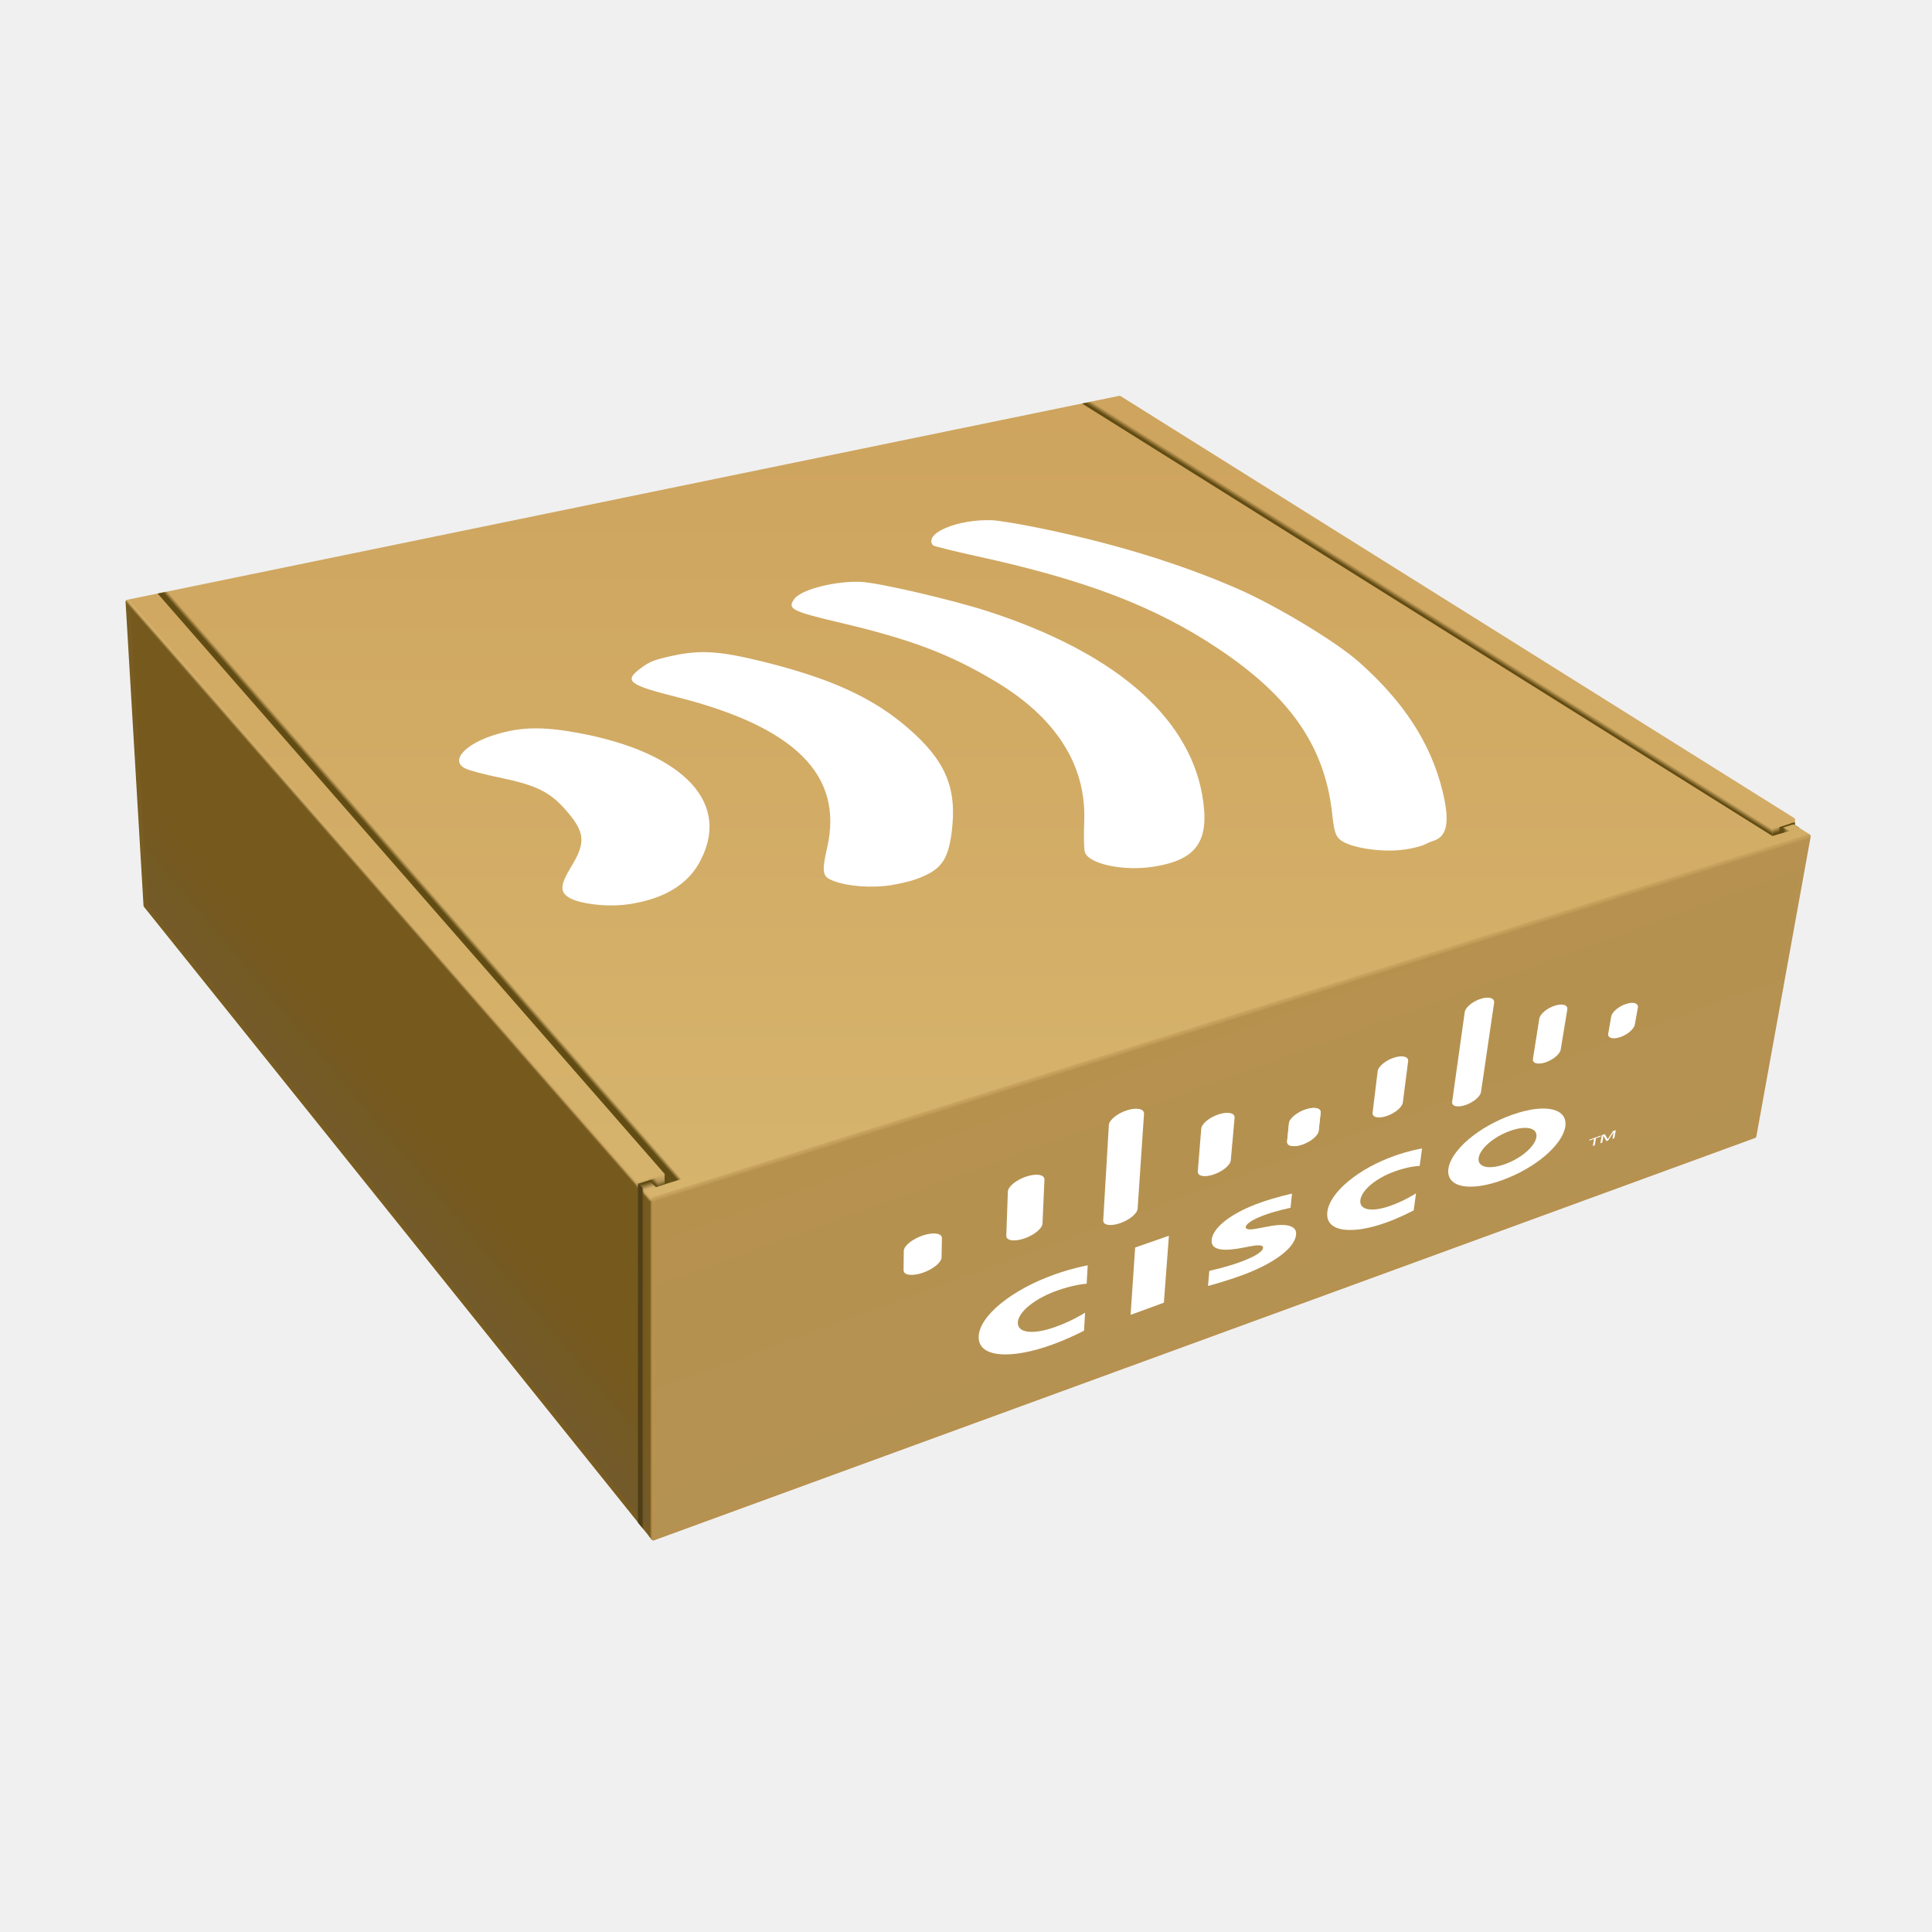
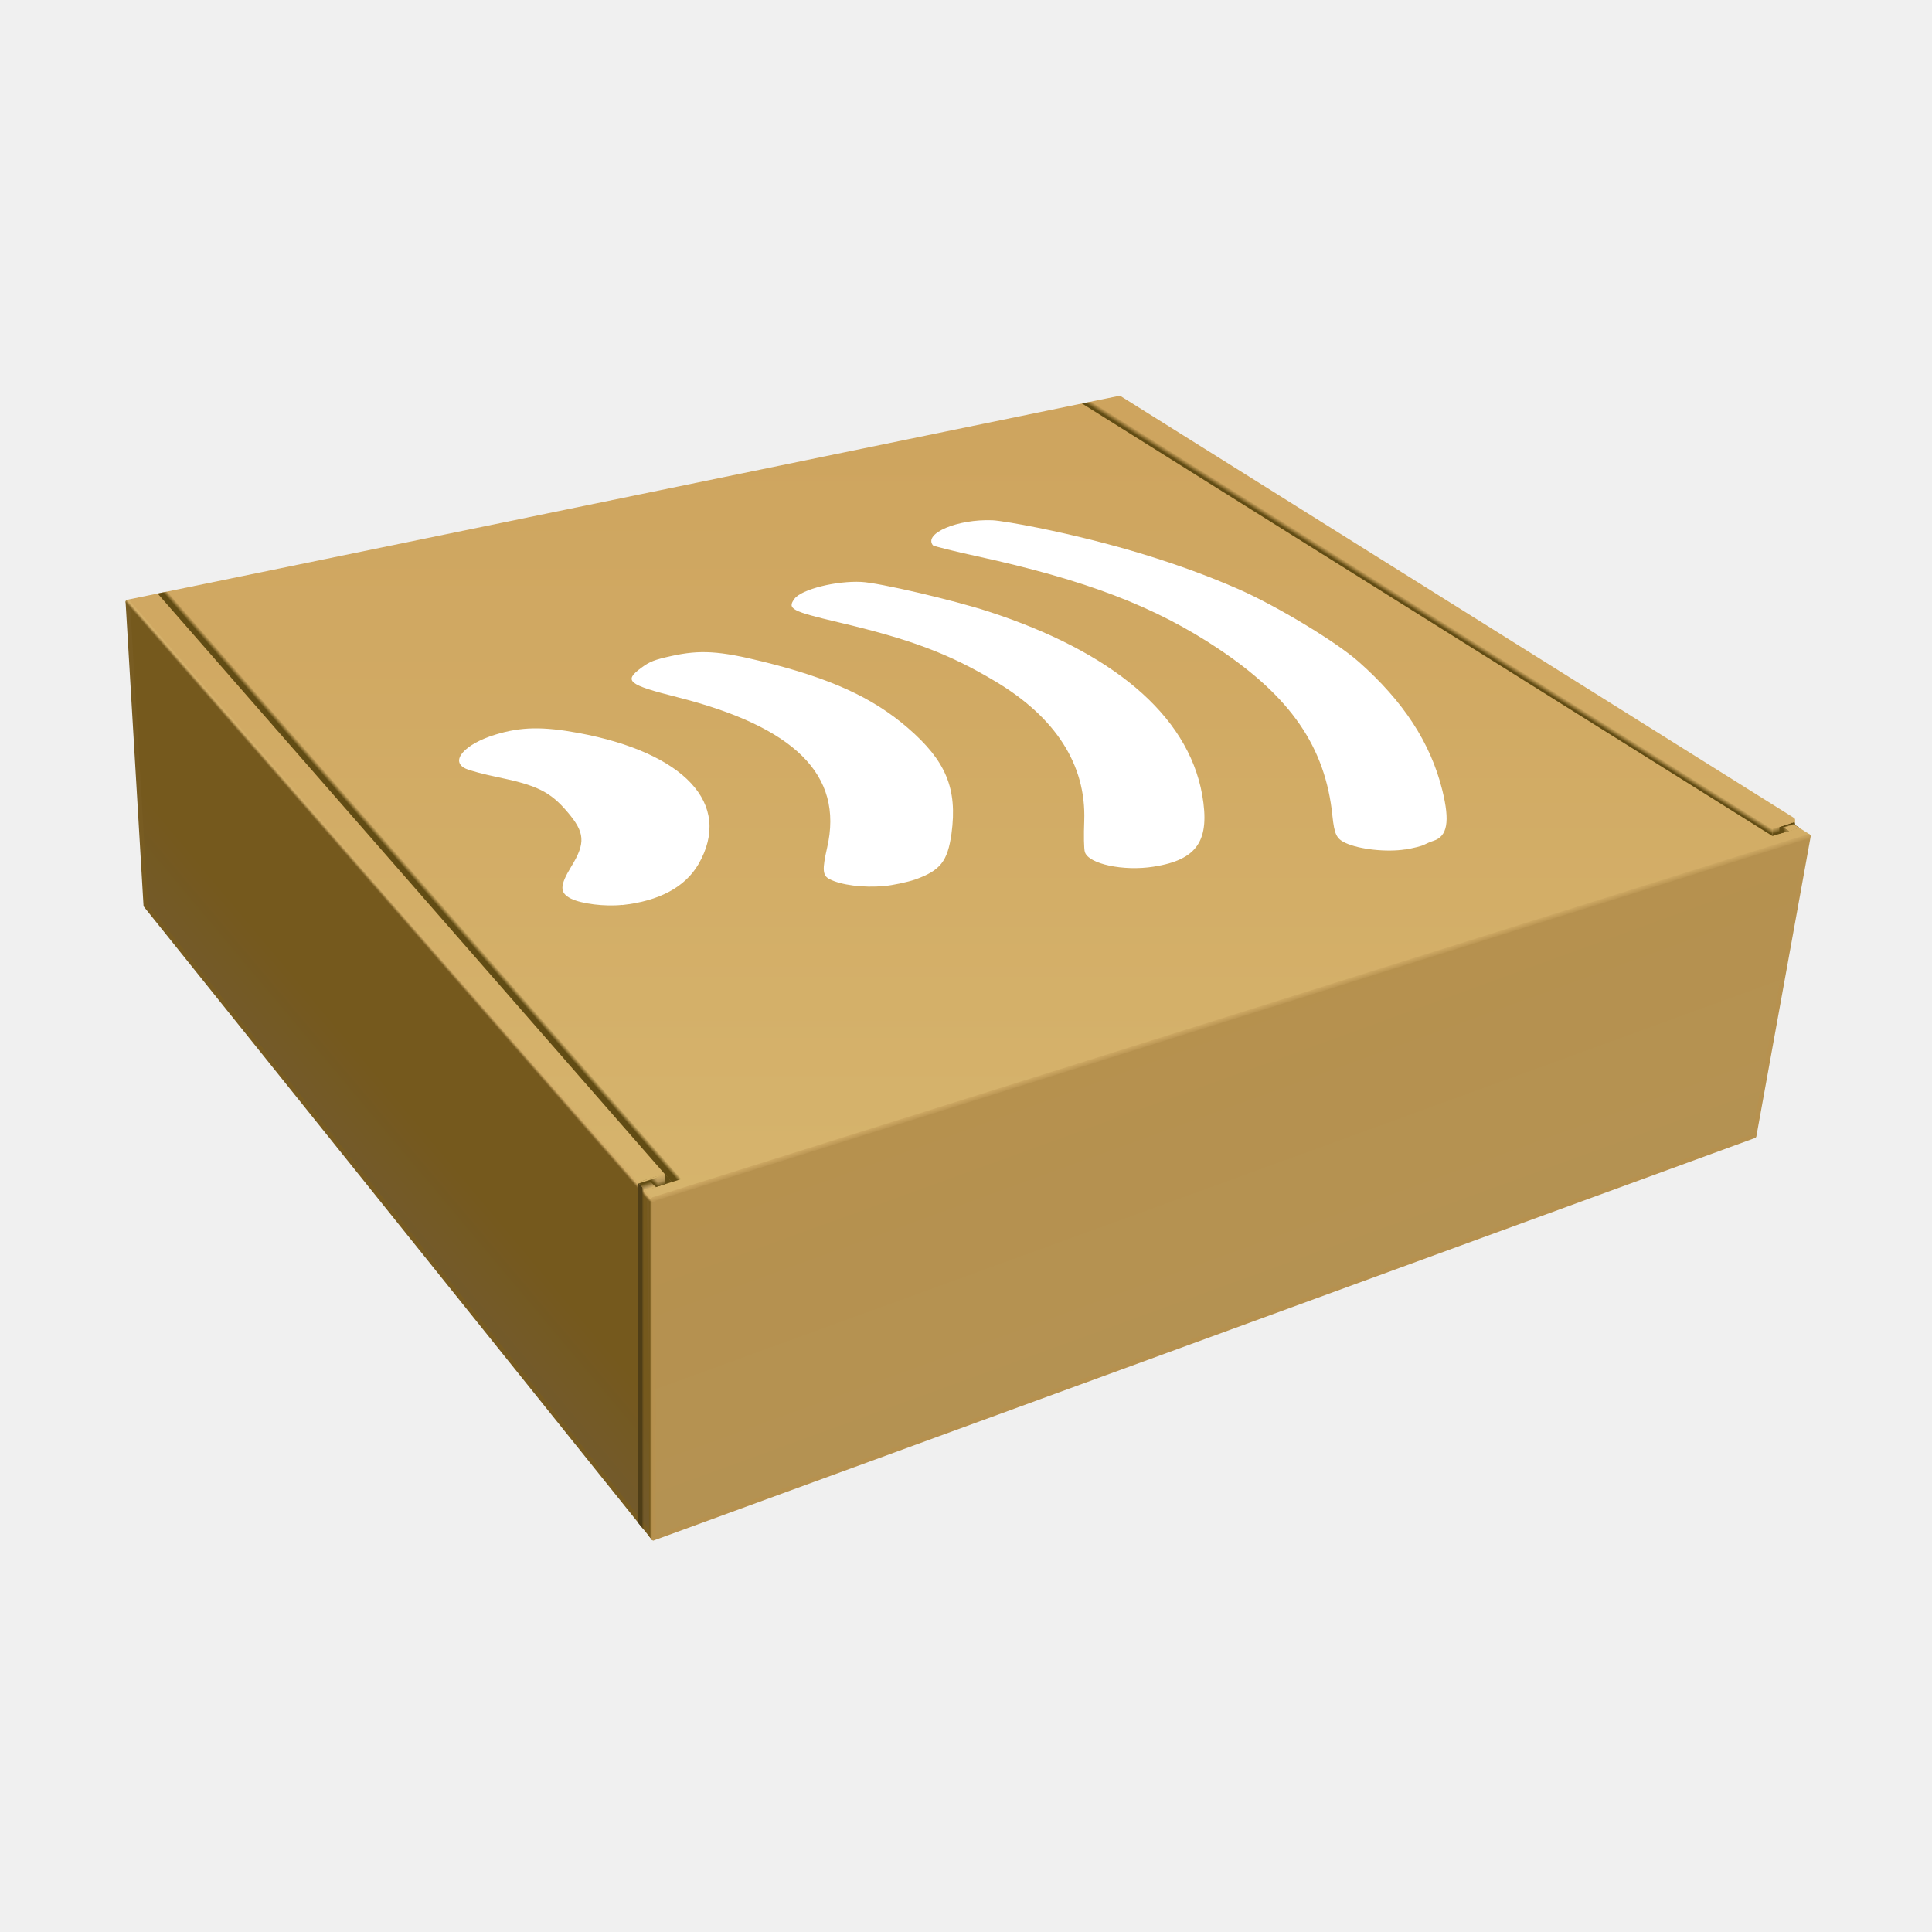
<svg xmlns="http://www.w3.org/2000/svg" width="500" height="500" viewBox="0 0 132 132" version="1.1" id="svg1">
  <defs id="defs1">
    <linearGradient id="linearGradient58">
      <stop style="stop-color:#75591d;stop-opacity:1;" offset="0.166" id="stop58" />
      <stop style="stop-color:#b6914e;stop-opacity:1;" offset="0.683" id="stop59" />
    </linearGradient>
    <linearGradient id="linearGradient52">
      <stop style="stop-color:#d2ad66;stop-opacity:1;" offset="0.623" id="stop52" />
      <stop style="stop-color:#997c3d;stop-opacity:1;" offset="0.746" id="stop54" />
      <stop style="stop-color:#614c14;stop-opacity:1;" offset="1" id="stop53" />
    </linearGradient>
    <linearGradient id="linearGradient49">
      <stop style="stop-color:#d2ad66;stop-opacity:1;" offset="0" id="stop50" />
      <stop style="stop-color:#d2ad66;stop-opacity:0;" offset="1" id="stop51" />
    </linearGradient>
    <linearGradient id="linearGradient38">
      <stop style="stop-color:#d2ad66;stop-opacity:1;" offset="0.279" id="stop38" />
      <stop style="stop-color:#d2ad66;stop-opacity:0.498;" offset="0.638" id="stop49" />
      <stop style="stop-color:#d2ad66;stop-opacity:0;" offset="0.864" id="stop41" />
    </linearGradient>
    <linearGradient id="linearGradient35">
      <stop style="stop-color:#d2ac66;stop-opacity:1;" offset="0.222" id="stop36" />
      <stop style="stop-color:#997c3d;stop-opacity:1;" offset="0.242" id="stop55" />
      <stop style="stop-color:#614c14;stop-opacity:1;" offset="0.263" id="stop35" />
    </linearGradient>
    <linearGradient id="linearGradient34">
      <stop style="stop-color:#614c14;stop-opacity:1;" offset="0.19" id="stop34" />
      <stop style="stop-color:#d2ac66;stop-opacity:1;" offset="0.415" id="stop33" />
    </linearGradient>
    <linearGradient id="linearGradient32">
      <stop style="stop-color:#614c14;stop-opacity:1;" offset="0.197" id="stop31" />
      <stop style="stop-color:#614c14;stop-opacity:0;" offset="0.715" id="stop32" />
    </linearGradient>
    <linearGradient id="linearGradient27">
      <stop style="stop-color:#614c14;stop-opacity:1;" offset="0.5" id="stop27" />
      <stop style="stop-color:#614c14;stop-opacity:0;" offset="0.505" id="stop28" />
    </linearGradient>
    <linearGradient id="linearGradient26">
      <stop style="stop-color:#d3ae68;stop-opacity:1;" offset="0.362" id="stop21" />
      <stop style="stop-color:#b6914f;stop-opacity:1;" offset="0.368" id="stop26" />
    </linearGradient>
    <linearGradient id="linearGradient20">
      <stop style="stop-color:#4f3e17;stop-opacity:1;" offset="0.556" id="stop19" />
      <stop style="stop-color:#614c1c;stop-opacity:0;" offset="0.686" id="stop20" />
    </linearGradient>
    <linearGradient id="linearGradient16">
      <stop style="stop-color:#93783e;stop-opacity:0;" offset="0.209" id="stop16" />
      <stop style="stop-color:#b49655;stop-opacity:0.498;" offset="0.422" id="stop18" />
      <stop style="stop-color:#d6b46c;stop-opacity:1;" offset="0.671" id="stop17" />
    </linearGradient>
    <linearGradient id="linearGradient15">
      <stop style="stop-color:#d5b26b;stop-opacity:1;" offset="0.129" id="stop13" />
      <stop style="stop-color:#b6975b;stop-opacity:1;" offset="0.588" id="stop14" />
      <stop style="stop-color:#614c14;stop-opacity:1;" offset="0.989" id="stop15" />
    </linearGradient>
    <linearGradient id="linearGradient12">
      <stop style="stop-color:#d5b26b;stop-opacity:1;" offset="0.029" id="stop10" />
      <stop style="stop-color:#b6975b;stop-opacity:1;" offset="0.338" id="stop11" />
      <stop style="stop-color:#614c14;stop-opacity:1;" offset="0.675" id="stop12" />
    </linearGradient>
    <linearGradient id="linearGradient3">
      <stop style="stop-color:#d6b46c;stop-opacity:1;" offset="0" id="stop2" />
      <stop style="stop-color:#614c14;stop-opacity:1;" offset="0" id="stop3" />
    </linearGradient>
    <linearGradient id="linearGradient134">
      <stop style="stop-color:#d4af69;stop-opacity:1;" offset="0.273" id="stop133" />
      <stop style="stop-color:#785c22;stop-opacity:1;" offset="0.279" id="stop134" />
    </linearGradient>
    <linearGradient id="linearGradient46">
      <stop style="stop-color:#d5b26b;stop-opacity:1;" offset="0.214" id="stop46" />
      <stop style="stop-color:#b6975b;stop-opacity:1;" offset="0.408" id="stop48" />
      <stop style="stop-color:#614c14;stop-opacity:1;" offset="0.886" id="stop47" />
    </linearGradient>
    <linearGradient id="linearGradient44">
      <stop style="stop-color:#614c1c;stop-opacity:1;" offset="0.732" id="stop44" />
      <stop style="stop-color:#614c1c;stop-opacity:0;" offset="1" id="stop45" />
    </linearGradient>
    <linearGradient id="linearGradient42">
      <stop style="stop-color:#d6b46c;stop-opacity:1;" offset="0.37" id="stop42" />
      <stop style="stop-color:#614c14;stop-opacity:1;" offset="0.464" id="stop43" />
    </linearGradient>
    <linearGradient id="linearGradient39">
      <stop style="stop-color:#b89048;stop-opacity:1;" offset="0" id="stop39" />
      <stop style="stop-color:#b29359;stop-opacity:1;" offset="1" id="stop40" />
    </linearGradient>
    <linearGradient id="linearGradient24">
      <stop style="stop-color:#c99b56;stop-opacity:1;" offset="0" id="stop24" />
      <stop style="stop-color:#dbbd75;stop-opacity:1;" offset="1" id="stop25" />
    </linearGradient>
    <linearGradient id="linearGradient22">
      <stop style="stop-color:#75591d;stop-opacity:1;" offset="0.56" id="stop22" />
      <stop style="stop-color:#715c3c;stop-opacity:1;" offset="1" id="stop23" />
    </linearGradient>
    <linearGradient id="linearGradient21" x1="70.314" y1="43.454" x2="97.591" y2="118.397" gradientUnits="userSpaceOnUse" gradientTransform="translate(-0.2754687,-0.1606178)" href="#linearGradient39" />
    <linearGradient id="linearGradient25" x1="66.151" y1="-2.882" x2="66.151" y2="112.475" gradientUnits="userSpaceOnUse" gradientTransform="translate(0.1124292,0.08547258)" href="#linearGradient24" />
    <linearGradient id="linearGradient40" x1="72.23" y1="43.117" x2="96.046" y2="118.882" gradientUnits="userSpaceOnUse" gradientTransform="translate(-0.2754687,-0.1606178)" href="#linearGradient26" />
    <linearGradient id="linearGradient47" x1="43.992" y1="79.882" x2="44.956" y2="80.818" gradientUnits="userSpaceOnUse" gradientTransform="matrix(1.486859,0,0,0.4724225,-21.08314,42.68574)" href="#linearGradient15" />
    <linearGradient id="linearGradient48" gradientUnits="userSpaceOnUse" gradientTransform="matrix(-1.08403,1.017657,-0.3233422,-0.3444311,118.3722,63.33182)" x1="44.572" y1="79.419" x2="43.872" y2="79.897" href="#linearGradient46" />
    <linearGradient id="linearGradient132" gradientUnits="userSpaceOnUse" x1="36.488" y1="60.924" x2="14.312" y2="79.542" gradientTransform="translate(-0.08218086,-0.2105568)" href="#linearGradient22" />
    <linearGradient id="linearGradient133" gradientUnits="userSpaceOnUse" x1="36.301" y1="60.706" x2="14.499" y2="79.76" gradientTransform="translate(-0.08218086,-0.2105568)" href="#linearGradient134" />
    <linearGradient id="linearGradient1" gradientUnits="userSpaceOnUse" x1="45.682" y1="82.254" x2="44.695" y2="79.026" href="#linearGradient42" />
    <linearGradient id="linearGradient2" gradientUnits="userSpaceOnUse" x1="45.682" y1="82.254" x2="44.695" y2="79.026" href="#linearGradient3" />
    <linearGradient id="linearGradient4" gradientUnits="userSpaceOnUse" x1="43.127" y1="92.84" x2="44.25" y2="92.84" href="#linearGradient44" />
    <linearGradient id="linearGradient5" gradientUnits="userSpaceOnUse" x1="43.127" y1="92.84" x2="44.25" y2="92.84" gradientTransform="translate(1.009238,0.1307028)" href="#linearGradient20" />
    <linearGradient id="linearGradient9" x1="66.142" y1="-2.616" x2="66.142" y2="112.463" gradientUnits="userSpaceOnUse" gradientTransform="translate(-0.02329242,-0.02557239)" href="#linearGradient24" />
    <linearGradient id="linearGradient10" gradientUnits="userSpaceOnUse" gradientTransform="matrix(1.486859,0,0,0.4724225,-21.60946,42.88758)" x1="44.751" y1="79.362" x2="44.084" y2="79.586" href="#linearGradient12" />
    <linearGradient id="linearGradient17" x1="44.443" y1="80.801" x2="44.354" y2="80.526" gradientUnits="userSpaceOnUse" gradientTransform="translate(-0.02329242,-0.02557239)" href="#linearGradient16" />
    <linearGradient id="linearGradient28" x1="8.508" y1="78.829" x2="49.509" y2="42.936" gradientUnits="userSpaceOnUse" href="#linearGradient27" />
    <linearGradient id="linearGradient30" x1="95.717" y1="42.422" x2="96.039" y2="41.909" gradientUnits="userSpaceOnUse" href="#linearGradient32" />
    <linearGradient id="linearGradient2-9" gradientUnits="userSpaceOnUse" x1="45.266" y1="80.814" x2="44.764" y2="79.214" gradientTransform="translate(77.10047,-23.87744)" href="#linearGradient34" />
    <linearGradient id="linearGradient36" x1="121.837" y1="56.235" x2="122.109" y2="57.065" gradientUnits="userSpaceOnUse" gradientTransform="translate(-0.02329242,-0.02557239)" href="#linearGradient35" />
    <linearGradient id="linearGradient41" x1="122.177" y1="56.554" x2="122.135" y2="56.42" gradientUnits="userSpaceOnUse" gradientTransform="translate(-0.02329242,-0.02557239)" href="#linearGradient38" />
    <linearGradient id="linearGradient51" x1="122.182" y1="56.418" x2="121.793" y2="56.533" gradientUnits="userSpaceOnUse" gradientTransform="translate(-0.02329242,-0.02557239)" href="#linearGradient49" />
    <linearGradient id="linearGradient53" x1="122.669" y1="56.058" x2="122.574" y2="56.275" gradientUnits="userSpaceOnUse" gradientTransform="translate(-0.02329242,-0.02557239)" href="#linearGradient52" />
    <linearGradient id="linearGradient59" x1="44.366" y1="93.678" x2="44.666" y2="93.678" gradientUnits="userSpaceOnUse" href="#linearGradient58" />
  </defs>
  <g id="layer1" transform="translate(-1.0490417e-5)">
    <g style="fill:#000000;fill-opacity:1" id="g4" transform="matrix(0.1931879,0.05414219,-0.154208,0.2315598,80.24373,70.1144)">
      <g style="fill:#000000;fill-opacity:1" id="g383" />
      <g style="fill:#000000;fill-opacity:1" id="use385" transform="translate(34.4317)" />
    </g>
    <path style="fill:url(#linearGradient53);fill-opacity:1;stroke:none;stroke-width:0.3;stroke-linejoin:round;stroke-dasharray:none;stroke-opacity:1" d="m 122.644,56.032 10e-4,0.355 -0.274,-0.177 z" id="path51" />
    <path id="path84" style="fill:url(#linearGradient25);stroke:url(#linearGradient9);stroke-width:0.3;stroke-linecap:round;stroke-linejoin:round;stroke-dasharray:none" d="M 76.489,27.194 8.729,41.123 44.427,82.601 l 0.221,-0.07 78.878,-25.42 -1.511,-0.947 0.481,-0.151 z" />
    <g id="path10-1" transform="translate(0.1259736,0.1250368)" style="fill:url(#linearGradient43);fill-opacity:1">
      <path d="m 43.997,81.506 2.861,-0.936" id="path27" style="fill:url(#linearGradient1);fill-opacity:1" />
      <path style="fill:url(#linearGradient2);fill-opacity:1" d="m 45.299,80.078 -1.843,0.579 0.486,0.555 1.839,-0.578 z" id="path28" />
    </g>
    <path id="rect45-6" style="fill:url(#linearGradient10);stroke-width:0.078;stroke-linecap:round" d="m 44.313,80.552 0.648,-0.205 -10e-4,0.706 -0.26,0.084 -0.386,-0.385 z" />
    <path id="rect45-8" style="fill:url(#linearGradient48);stroke-width:0.078;stroke-linecap:round" d="M 44.831,81.118 44.089,81.361 43.678,80.888 44.354,80.67 Z" />
    <path style="fill:url(#linearGradient2-9);fill-opacity:1" d="m 122.368,56.208 -1.265,0.396 -0.002,0.518 1.818,-0.57 z" id="path28-5" />
    <g id="path10-7" transform="translate(1.035041,-0.5547391)">
      <path style="fill:url(#linearGradient30)" d="m 73.729,27.95 -0.84,0.174 47.178,29.554 10e-4,-0.515 z" id="path37" />
      <path d="M 72.871,28.137 120.548,57.912" id="path36" />
    </g>
    <path style="fill:url(#linearGradient132);fill-opacity:1;stroke:url(#linearGradient133);stroke-width:0.3;stroke-linecap:round;stroke-linejoin:round;stroke-dasharray:none" d="M 8.73,41.123 9.955,61.867 44.641,105.089 44.345,81.879 Z" id="path19-6" />
    <path style="fill:url(#linearGradient21);stroke:url(#linearGradient40);stroke-width:0.3;stroke-linecap:round;stroke-linejoin:round;stroke-dasharray:none;stroke-opacity:1" d="m 123.562,57.133 -3.709,20.479 -75.211,27.485 0.003,-23.167 z" id="path4" />
    <g id="path10" transform="matrix(0.9845626,0,0,0.9848055,0.1408122,0.5886049)" style="fill:#2d2411;fill-opacity:1">
      <path d="M 11.203,40.665 46.643,80.911" id="path25" style="fill:#2d2411;fill-opacity:1" />
      <path style="fill:url(#linearGradient28);fill-opacity:1" d="m 11.533,40.427 -0.738,0.153 35.678,40.832 0.674,-0.211 z" id="path26" />
    </g>
    <path id="rect45" style="fill:url(#linearGradient47);stroke-width:0.078;stroke-linecap:round" d="m 44.948,80.211 0.463,-0.005 v 0.708 l -0.469,0.149 z" />
    <path d="m 92.15,46.102 c -0.26,0.041 -0.645,-2.4e-5 -0.842,-0.092 -0.126,-0.06 -0.154,-0.119 -0.182,-0.378 -0.098,-0.979 -0.598,-1.681 -1.601,-2.352 -0.9,-0.602 -1.877,-0.972 -3.406,-1.306 -0.321,-0.07 -0.598,-0.139 -0.617,-0.153 -0.135,-0.167 0.345,-0.372 0.837,-0.353 0.091,0.004 0.377,0.052 0.638,0.105 1.049,0.213 2.004,0.504 2.829,0.866 0.529,0.232 1.374,0.74 1.694,1.025 0.62,0.55 1.007,1.131 1.174,1.809 0.107,0.436 0.072,0.646 -0.128,0.709 -0.039,0.012 -0.099,0.038 -0.131,0.055 -0.032,0.017 -0.151,0.048 -0.264,0.066 z m -3.543,0.243 c -0.423,0.067 -0.914,-0.038 -0.966,-0.206 -0.014,-0.04 -0.017,-0.239 -0.009,-0.438 0.029,-0.799 -0.412,-1.462 -1.247,-1.962 -0.654,-0.392 -1.199,-0.596 -2.211,-0.834 -0.664,-0.157 -0.726,-0.189 -0.621,-0.332 0.099,-0.133 0.589,-0.255 0.943,-0.237 0.246,0.012 1.288,0.254 1.789,0.417 1.722,0.561 2.802,1.441 3.007,2.578 0.113,0.644 -0.063,0.917 -0.685,1.014 z m -3.792,0.272 c -0.291,0.028 -0.609,-0.013 -0.771,-0.098 -0.097,-0.051 -0.101,-0.137 -0.032,-0.439 0.24,-1.036 -0.474,-1.707 -2.108,-2.121 -0.697,-0.176 -0.759,-0.228 -0.51,-0.412 0.121,-0.09 0.187,-0.115 0.427,-0.168 0.402,-0.089 0.676,-0.072 1.282,0.078 0.952,0.235 1.547,0.504 2.044,0.933 0.536,0.463 0.703,0.852 0.616,1.492 -0.055,0.387 -0.155,0.517 -0.512,0.644 -0.111,0.037 -0.308,0.08 -0.438,0.092 z m -3.689,0.266 c -0.24,0.026 -0.571,-0.015 -0.719,-0.088 -0.162,-0.082 -0.161,-0.18 0.002,-0.449 0.207,-0.337 0.194,-0.482 -0.053,-0.772 -0.24,-0.282 -0.425,-0.375 -0.985,-0.49 -0.19,-0.039 -0.387,-0.092 -0.444,-0.118 -0.233,-0.105 -0.018,-0.348 0.415,-0.48 0.362,-0.111 0.668,-0.116 1.172,-0.023 1.478,0.275 2.18,0.994 1.686,1.849 -0.188,0.32 -0.551,0.517 -1.074,0.573 z" id="path2-2" style="fill:#ffffff;fill-opacity:1;stroke-width:0.085" transform="matrix(4.853318,0,0,4.853318,-351.2274,-165.7126)" />
-     <g style="fill:#ffffff;fill-opacity:1" id="g11" transform="matrix(0.2645833,0,0,0.2645833,76.46566,74.11559)">
+     <g style="fill: rgb(255, 255, 255); fill-opacity: 1; visibility: hidden;" id="g11" transform="matrix(0.2645833,0,0,0.2645833,76.46566,74.11559)">
      <path d="M 12.845,38.977 4.122,42.024 2.953,59.407 11.542,56.27 Z" style="fill:#ffffff;fill-opacity:1;stroke-width:0.097" id="path268" />
      <path d="m 77.603,20.941 c -0.293,0.02 -2.63,0.079 -6.291,1.371 -5.001,1.765 -8.723,4.912 -9.035,7.484 -0.301,2.483 2.78,3.252 7.889,1.405 3.572,-1.291 6.145,-2.959 6.483,-3.175 l -0.593,4.403 c -0.952,0.486 -3.582,1.862 -6.969,3.1 -8.628,3.154 -15.951,2.714 -15.337,-2.686 0.574,-5.054 8.073,-11.26 17.553,-14.568 3.619,-1.263 6.205,-1.702 6.905,-1.834 z" id="use360" style="fill:#ffffff;fill-opacity:1" />
      <path d="m -8.394,51.374 c -0.355,0.035 -3.201,0.206 -7.533,1.735 -5.923,2.091 -10.139,5.575 -10.245,8.291 -0.102,2.622 3.747,3.279 9.789,1.095 4.221,-1.526 7.183,-3.398 7.572,-3.641 l -0.259,4.644 c -1.11,0.555 -4.17,2.124 -8.17,3.586 -10.201,3.729 -19.209,3.628 -19.042,-2.072 0.156,-5.34 8.674,-12.224 19.916,-16.146 4.286,-1.496 7.397,-2.077 8.238,-2.248 z" id="path284" style="fill:#ffffff;fill-opacity:1" />
      <path d="m 101.001,11.889 c -4.307,1.521 -7.82,4.604 -8.174,6.99 -0.354,2.381 2.563,3.143 6.841,1.596 4.236,-1.531 7.678,-4.564 8.059,-6.92 0.382,-2.361 -2.462,-3.172 -6.726,-1.666 m 14.182,-0.998 c -0.774,4.599 -7.508,10.531 -16.152,13.691 -8.803,3.218 -14.679,1.785 -14.014,-2.912 0.67,-4.731 7.717,-10.874 16.636,-13.986 8.757,-3.056 14.309,-1.424 13.53,3.207" id="path288" style="fill:#ffffff;fill-opacity:1" />
      <path d="m 44.249,31.769 c -0.119,0.022 -3.493,0.728 -6.326,1.726 -3.302,1.164 -5.161,2.384 -5.239,3.211 -0.098,1.047 2.294,0.55 3.624,0.294 l 2.223,-0.425 c 5.185,-0.991 7.369,0.056 7.15,2.11 -0.449,4.211 -7.634,8.19 -13.865,10.468 -4.375,1.599 -8.471,2.693 -8.876,2.797 l 0.336,-3.903 c 0.728,-0.171 4.171,-0.897 7.781,-2.204 4.082,-1.478 6.008,-2.772 6.102,-3.729 0.085,-0.858 -1.485,-0.772 -3.487,-0.375 -0.489,0.092 -1.227,0.238 -1.73,0.335 -4.548,0.896 -8.309,0.869 -8.064,-1.985 0.279,-3.243 5.143,-7.064 12.818,-9.742 4.008,-1.399 7.696,-2.19 7.935,-2.241 z" id="path292" style="fill:#ffffff;fill-opacity:1" />
      <g style="fill:#ffffff;fill-opacity:1" id="g383-7">
        <path d="m -45.771,39.638 c 0.025,-1.305 -2.156,-1.641 -4.868,-0.748 -2.725,0.897 -4.972,2.7 -4.985,4.013 l -0.051,4.971 c -0.013,1.304 2.192,1.607 4.892,0.694 2.687,-0.908 4.89,-2.69 4.915,-3.987 z" id="path296" style="fill:#ffffff;fill-opacity:1" />
        <path d="m -19.299,24.506 c 0.057,-1.3 -2.007,-1.678 -4.607,-0.837 -2.615,0.845 -4.793,2.604 -4.839,3.912 l -0.403,11.388 c -0.045,1.284 2.027,1.605 4.604,0.734 2.562,-0.866 4.689,-2.596 4.745,-3.874 z" id="path300" style="fill:#ffffff;fill-opacity:1" />
        <path d="M 6.412,7.512 C 6.499,6.211 4.541,5.792 2.042,6.579 c -2.513,0.792 -4.633,2.505 -4.71,3.814 l -1.451,24.619 c -0.074,1.254 1.871,1.579 4.321,0.741 C 2.638,34.92 4.684,33.238 4.768,31.991 Z" id="path304" style="fill:#ffffff;fill-opacity:1" />
        <path d="M 29.798,8.527 C 29.91,7.267 28.078,6.862 25.71,7.627 23.329,8.397 21.296,10.06 21.194,11.327 l -0.895,11.038 c -0.101,1.246 1.74,1.598 4.09,0.804 2.337,-0.79 4.324,-2.428 4.434,-3.666 z" id="path308" style="fill:#ffffff;fill-opacity:1" />
        <path d="M 52.013,7.238 C 52.147,6.012 50.439,5.613 48.198,6.351 45.936,7.096 43.981,8.708 43.855,9.941 l -0.477,4.673 c -0.125,1.227 1.613,1.594 3.858,0.836 2.225,-0.752 4.135,-2.344 4.269,-3.564 z" id="path312" style="fill:#ffffff;fill-opacity:1" />
      </g>
      <g style="fill:#ffffff;fill-opacity:1" id="use385-1" transform="translate(34.4317)">
        <path d="M 17.591,7.235 C 17.725,6.008 16.005,5.614 13.753,6.356 11.491,7.1 9.533,8.713 9.408,9.947 l -0.477,4.673 c -0.125,1.227 1.615,1.593 3.86,0.835 2.235,-0.755 4.159,-2.352 4.292,-3.572 z" id="path11" style="fill:#ffffff;fill-opacity:1" />
        <path d="m 40.183,-6.06 c 0.157,-1.221 -1.475,-1.648 -3.64,-0.948 -2.178,0.704 -4.081,2.281 -4.23,3.509 L 31.01,7.206 c -0.147,1.209 1.495,1.586 3.646,0.859 2.14,-0.723 4.003,-2.278 4.158,-3.48 z" id="path12" style="fill:#ffffff;fill-opacity:1" />
        <path d="m 62.386,-21.172 c 0.179,-1.221 -1.371,-1.68 -3.458,-1.023 -2.099,0.661 -3.955,2.201 -4.128,3.429 L 51.553,4.381 c -0.166,1.181 1.382,1.559 3.436,0.856 2.044,-0.699 3.844,-2.214 4.017,-3.389 z" id="path13" style="fill:#ffffff;fill-opacity:1" />
        <path d="m 81.283,-19.436 c 0.194,-1.185 -1.263,-1.628 -3.251,-0.985 -1.999,0.646 -3.787,2.146 -3.975,3.337 L 72.416,-6.697 c -0.185,1.173 1.283,1.571 3.26,0.903 1.967,-0.665 3.719,-2.144 3.911,-3.311 z" id="path14" style="fill:#ffffff;fill-opacity:1" />
        <path d="m 99.507,-19.907 c 0.208,-1.155 -1.155,-1.589 -3.046,-0.966 -1.907,0.628 -3.634,2.086 -3.837,3.247 l -0.769,4.402 c -0.202,1.156 1.188,1.564 3.083,0.923 1.879,-0.635 3.57,-2.077 3.778,-3.227 z" id="path15" style="fill:#ffffff;fill-opacity:1" />
      </g>
      <path d="m 124.37,13.109 -0.044,0.248 -1.204,0.437 -0.323,1.836 -0.494,0.181 0.323,-1.837 -1.215,0.441 0.043,-0.249 z" id="path332" style="fill:#ffffff;fill-opacity:1" />
      <path d="m 124.622,13.018 0.773,-0.281 0.754,1.322 0.017,-0.006 1.327,-2.078 0.753,-0.273 -0.375,2.077 -0.502,0.183 0.306,-1.702 -0.017,0.006 -1.376,2.093 -0.465,0.17 -0.744,-1.323 -0.024,0.009 -0.303,1.706 -0.494,0.181 z" id="path336" style="fill:#ffffff;fill-opacity:1" />
    </g>
    <path style="fill:url(#linearGradient36);stroke:none;stroke-width:0.3;stroke-linejoin:round;stroke-dasharray:none;stroke-opacity:1" d="m 121.576,56.451 -0.003,0.517 1.343,-0.415 -0.337,-0.212 -0.002,-0.197 z" id="path34" />
    <path style="fill:url(#linearGradient41);fill-opacity:1;stroke:none;stroke-width:0.3;stroke-linejoin:round;stroke-dasharray:none;stroke-opacity:1" d="m 122.245,56.791 -0.495,-0.313 0.697,-0.22 0.502,0.311 z" id="path38" />
    <g id="path10-7-6-4" style="fill:url(#linearGradient45);fill-opacity:1" transform="matrix(1,0,0,0.9898691,-0.909976,1.006547)">
      <path style="fill:url(#linearGradient4);fill-opacity:1" d="M 43.127,81.171 V 103.866" id="path29" />
      <path style="fill:url(#linearGradient5);fill-opacity:1" d="m 44.498,80.592 -0.004,23.483 0.561,0.689 -0.005,-23.531 z" id="path30" />
    </g>
    <path style="fill:url(#linearGradient17);stroke:none;stroke-width:0.3;stroke-linejoin:round;stroke-dasharray:none;stroke-opacity:1" d="m 43.581,80.772 1.379,-0.435 -0.004,0.116 -1.374,0.43 z" id="path16" />
    <path style="fill:url(#linearGradient51);fill-opacity:1;stroke:none;stroke-width:0.3;stroke-linejoin:round;stroke-dasharray:none;stroke-opacity:1" d="m 121.779,56.498 0.435,0.274 -0.435,0.137 z" id="path49" />
    <g id="path55" transform="translate(-0.02329242,-0.02557239)">
      <path style="fill:#1f1f1f;stroke-linejoin:round" d="M 44.522,82.23 44.51,105.157" id="path56" />
      <path style="fill:url(#linearGradient59);stroke-linejoin:round" d="m 44.367,82.082 -3.51e-4,22.903 0.149,0.182 c 0.045,0.084 0.097,0.1 0.149,0.105 l 3.51e-4,-23.081 c -0.059,-4.7e-4 -0.114,-0.046 -0.143,-0.212 -0.034,0.177 -0.091,0.131 -0.155,0.103 z" id="path57" />
    </g>
    <g id="g23" transform="matrix(0.5489621,0,0,0.5489621,-100.0851,24.67839)" style="">
      <path id="rect23" style="fill:#ffffff;stroke-width:0.329;stroke-linejoin:round" d="m 81.643,102.283 21.644,-6.8 -0.375,19.98 -21.363,7.807 z" />
      <path id="path2" style="fill:#0750a3;fill-opacity:1;stroke:none;stroke-width:0.346" d="m 94.369,112.701 c 0.008,-0.639 -0.012,-1.276 0.026,-1.926 0.009,-0.159 0.115,-0.605 0.007,-0.697 -0.045,-0.038 -0.155,0.017 -0.218,0.039 l -0.638,0.219 c -0.983,0.338 -1.903,0.93 -2.78,1.668 -1.077,0.905 -2.02,2.028 -2.854,3.151 -1.02,1.373 -1.928,2.808 -2.731,4.271 -0.532,0.969 -1.506,3.068 -1.506,3.068 l 1.489,-0.544 3.194,-1.167 10.056,-3.675 3.325,-1.215 0.838,-0.306 0.334,-0.122 0.007,-0.347 0.015,-0.794 0.061,-3.244 0.219,-11.642 0.055,-2.934 0.014,-0.73 0.005,-0.29 -0.296,0.093 -0.763,0.24 -3.062,0.962 -11.281,3.544 -2.969,0.933 -0.767,0.241 -0.288,0.09 c 0,0 0.179,0.401 0.227,0.471 0.306,0.441 0.629,0.865 0.961,1.28 1.395,1.742 3.143,3.356 5.432,3.941 0.916,0.234 1.96,0.241 3.039,-0.121 l 0.683,-0.229 c 0.067,-0.023 0.193,-0.044 0.242,-0.118 0.097,-0.145 0.018,-0.464 0.01,-0.596 -0.028,-0.462 0.01,-0.959 0.017,-1.434 0.001,-0.092 -0.046,-0.592 0.097,-0.616 0.157,-0.027 0.34,0.073 0.479,0.101 0.419,0.084 0.825,0.191 1.237,0.283 1.345,0.3 2.664,0.63 3.996,0.91 0.431,0.09 0.864,0.184 1.283,0.293 0.078,0.02 0.398,0.032 0.396,0.133 -0.002,0.105 -0.324,0.331 -0.405,0.405 -0.434,0.391 -0.876,0.775 -1.308,1.173 -1.306,1.206 -2.657,2.373 -3.99,3.577 -0.407,0.368 -0.819,0.731 -1.228,1.1 -0.201,0.181 -0.43,0.441 -0.66,0.561 m -12.74,-7.048 -0.044,9.875 -0.013,2.972 -0.007,1.431 c 0,0 2.895,-5.016 4.785,-7.251 0.603,-0.713 1.227,-1.506 1.945,-2.108 -0.065,-0.192 -0.491,-0.23 -0.676,-0.3 -0.567,-0.216 -1.104,-0.478 -1.61,-0.784 -1.132,-0.685 -2.12,-1.522 -3.04,-2.464" />
    </g>
    <g id="g23-1" transform="matrix(0.5489621,0,0,0.5489621,131.7427,-4.790595)" style="visibility: hidden;">
      <path id="rect23-1" style="fill:#ffffff;stroke-width:0.329;stroke-linejoin:round" d="m 75.073,104.754 19.043,-5.937 -2.441,16.478 -18.217,6.666 z" />
      <path id="path2-5" style="fill:#0750a3;fill-opacity:1;stroke:none;stroke-width:0.346" d="m 84.956,113.236 c 0.066,-0.518 0.108,-1.035 0.199,-1.565 0.022,-0.13 0.152,-0.496 0.071,-0.569 -0.034,-0.03 -0.131,0.016 -0.185,0.035 l -0.55,0.189 c -0.849,0.292 -1.668,0.79 -2.464,1.406 -0.976,0.755 -1.858,1.684 -2.646,2.607 -0.962,1.127 -1.832,2.298 -2.614,3.485 -0.517,0.784 -1.483,2.47 -1.483,2.47 l 1.277,-0.467 2.733,-1 8.568,-3.135 2.82,-1.032 0.71,-0.26 0.283,-0.104 0.041,-0.276 0.094,-0.633 0.386,-2.606 1.423,-9.607 0.368,-2.486 0.092,-0.623 0.037,-0.248 -0.258,0.08 -0.666,0.207 -2.675,0.834 -9.916,3.091 -2.626,0.819 -0.679,0.212 -0.255,0.08 c 0,0 0.122,0.34 0.158,0.399 0.228,0.372 0.471,0.729 0.722,1.077 1.049,1.453 2.398,2.781 4.279,3.237 0.749,0.182 1.624,0.174 2.56,-0.14 l 0.592,-0.199 c 0.058,-0.02 0.165,-0.039 0.213,-0.1 0.095,-0.122 0.059,-0.384 0.065,-0.494 0.02,-0.383 0.099,-0.797 0.149,-1.192 0.01,-0.077 0.017,-0.493 0.14,-0.515 0.134,-0.024 0.278,0.058 0.392,0.079 0.342,0.066 0.672,0.151 1.008,0.223 1.092,0.235 2.156,0.494 3.231,0.71 0.347,0.07 0.695,0.142 1.03,0.227 0.062,0.016 0.324,0.022 0.312,0.105 -0.013,0.086 -0.301,0.277 -0.376,0.338 -0.398,0.327 -0.803,0.648 -1.199,0.981 -1.199,1.006 -2.429,1.979 -3.646,2.98 -0.371,0.306 -0.746,0.607 -1.118,0.913 -0.183,0.15 -0.396,0.365 -0.598,0.466 M 74.806,107.608 l -0.766,8.159 -0.225,2.398 -0.108,1.146 c 0,0 2.801,-4.098 4.564,-5.951 0.564,-0.592 1.154,-1.253 1.807,-1.758 -0.039,-0.156 -0.394,-0.181 -0.543,-0.236 -0.46,-0.169 -0.891,-0.376 -1.294,-0.622 -0.904,-0.55 -1.679,-1.231 -2.391,-2.004" />
    </g>
    <g id="g23-7" transform="matrix(1.972127,0,0,1.972127,-5.84442,-123.4232)" style="visibility: hidden;">
      <path id="rect23-5" style="fill:#ffffff;stroke-width:0.329;stroke-linejoin:round" d="M 74.41,97.969 H 102.847 V 126.405 H 74.41 Z" />
      <path id="path2-1" style="fill:#0750a3;fill-opacity:1;stroke:none;stroke-width:0.346" d="m 91.004,118.078 c 0,-0.896 -0.038,-1.802 10e-4,-2.697 0.01,-0.219 0.144,-0.794 -0.002,-0.975 -0.061,-0.075 -0.208,-0.051 -0.292,-0.051 h -0.85 c -1.305,0 -2.516,0.384 -3.665,0.99 -1.403,0.741 -2.623,1.844 -3.697,2.997 -1.309,1.405 -2.467,2.946 -3.487,4.573 -0.675,1.076 -1.904,3.491 -1.904,3.491 h 1.906 4.134 13.456 4.603 1.173 0.469 v -0.5 -1.143 -4.661 -16.564 -4.134 -1.026 -0.407 h -0.411 -1.055 -4.192 -14.893 -3.782 -0.967 -0.362 c 0,0 0.229,0.615 0.29,0.73 0.39,0.725 0.802,1.435 1.227,2.14 1.795,2.975 4.064,5.963 7.054,7.815 1.207,0.748 2.587,1.244 4.016,1.244 h 0.909 c 0.09,-1e-5 0.257,0.029 0.322,-0.051 0.128,-0.158 0.016,-0.639 0.004,-0.828 -0.045,-0.658 -0.003,-1.334 -0.003,-1.994 0,-0.128 -0.072,-0.845 0.119,-0.814 0.21,0.035 0.457,0.258 0.643,0.361 0.564,0.31 1.113,0.648 1.671,0.968 1.831,1.05 3.641,2.138 5.482,3.168 0.599,0.336 1.202,0.677 1.788,1.035 0.109,0.067 0.555,0.239 0.555,0.382 0,0.149 -0.443,0.316 -0.555,0.381 -0.595,0.347 -1.2,0.679 -1.788,1.036 -1.775,1.078 -3.603,2.072 -5.394,3.121 -0.545,0.319 -1.096,0.629 -1.642,0.948 -0.268,0.156 -0.572,0.409 -0.88,0.465 m -16.592,-15.597 v 13.339 4.05 l -7.58e-4,1.956 c 0,0 3.637,-5.479 6.039,-7.652 0.769,-0.696 1.569,-1.495 2.492,-1.989 -0.087,-0.295 -0.64,-0.547 -0.88,-0.73 -0.734,-0.56 -1.429,-1.168 -2.081,-1.821 -1.452,-1.452 -2.713,-3.034 -3.883,-4.72" />
    </g>
  </g>
</svg>
